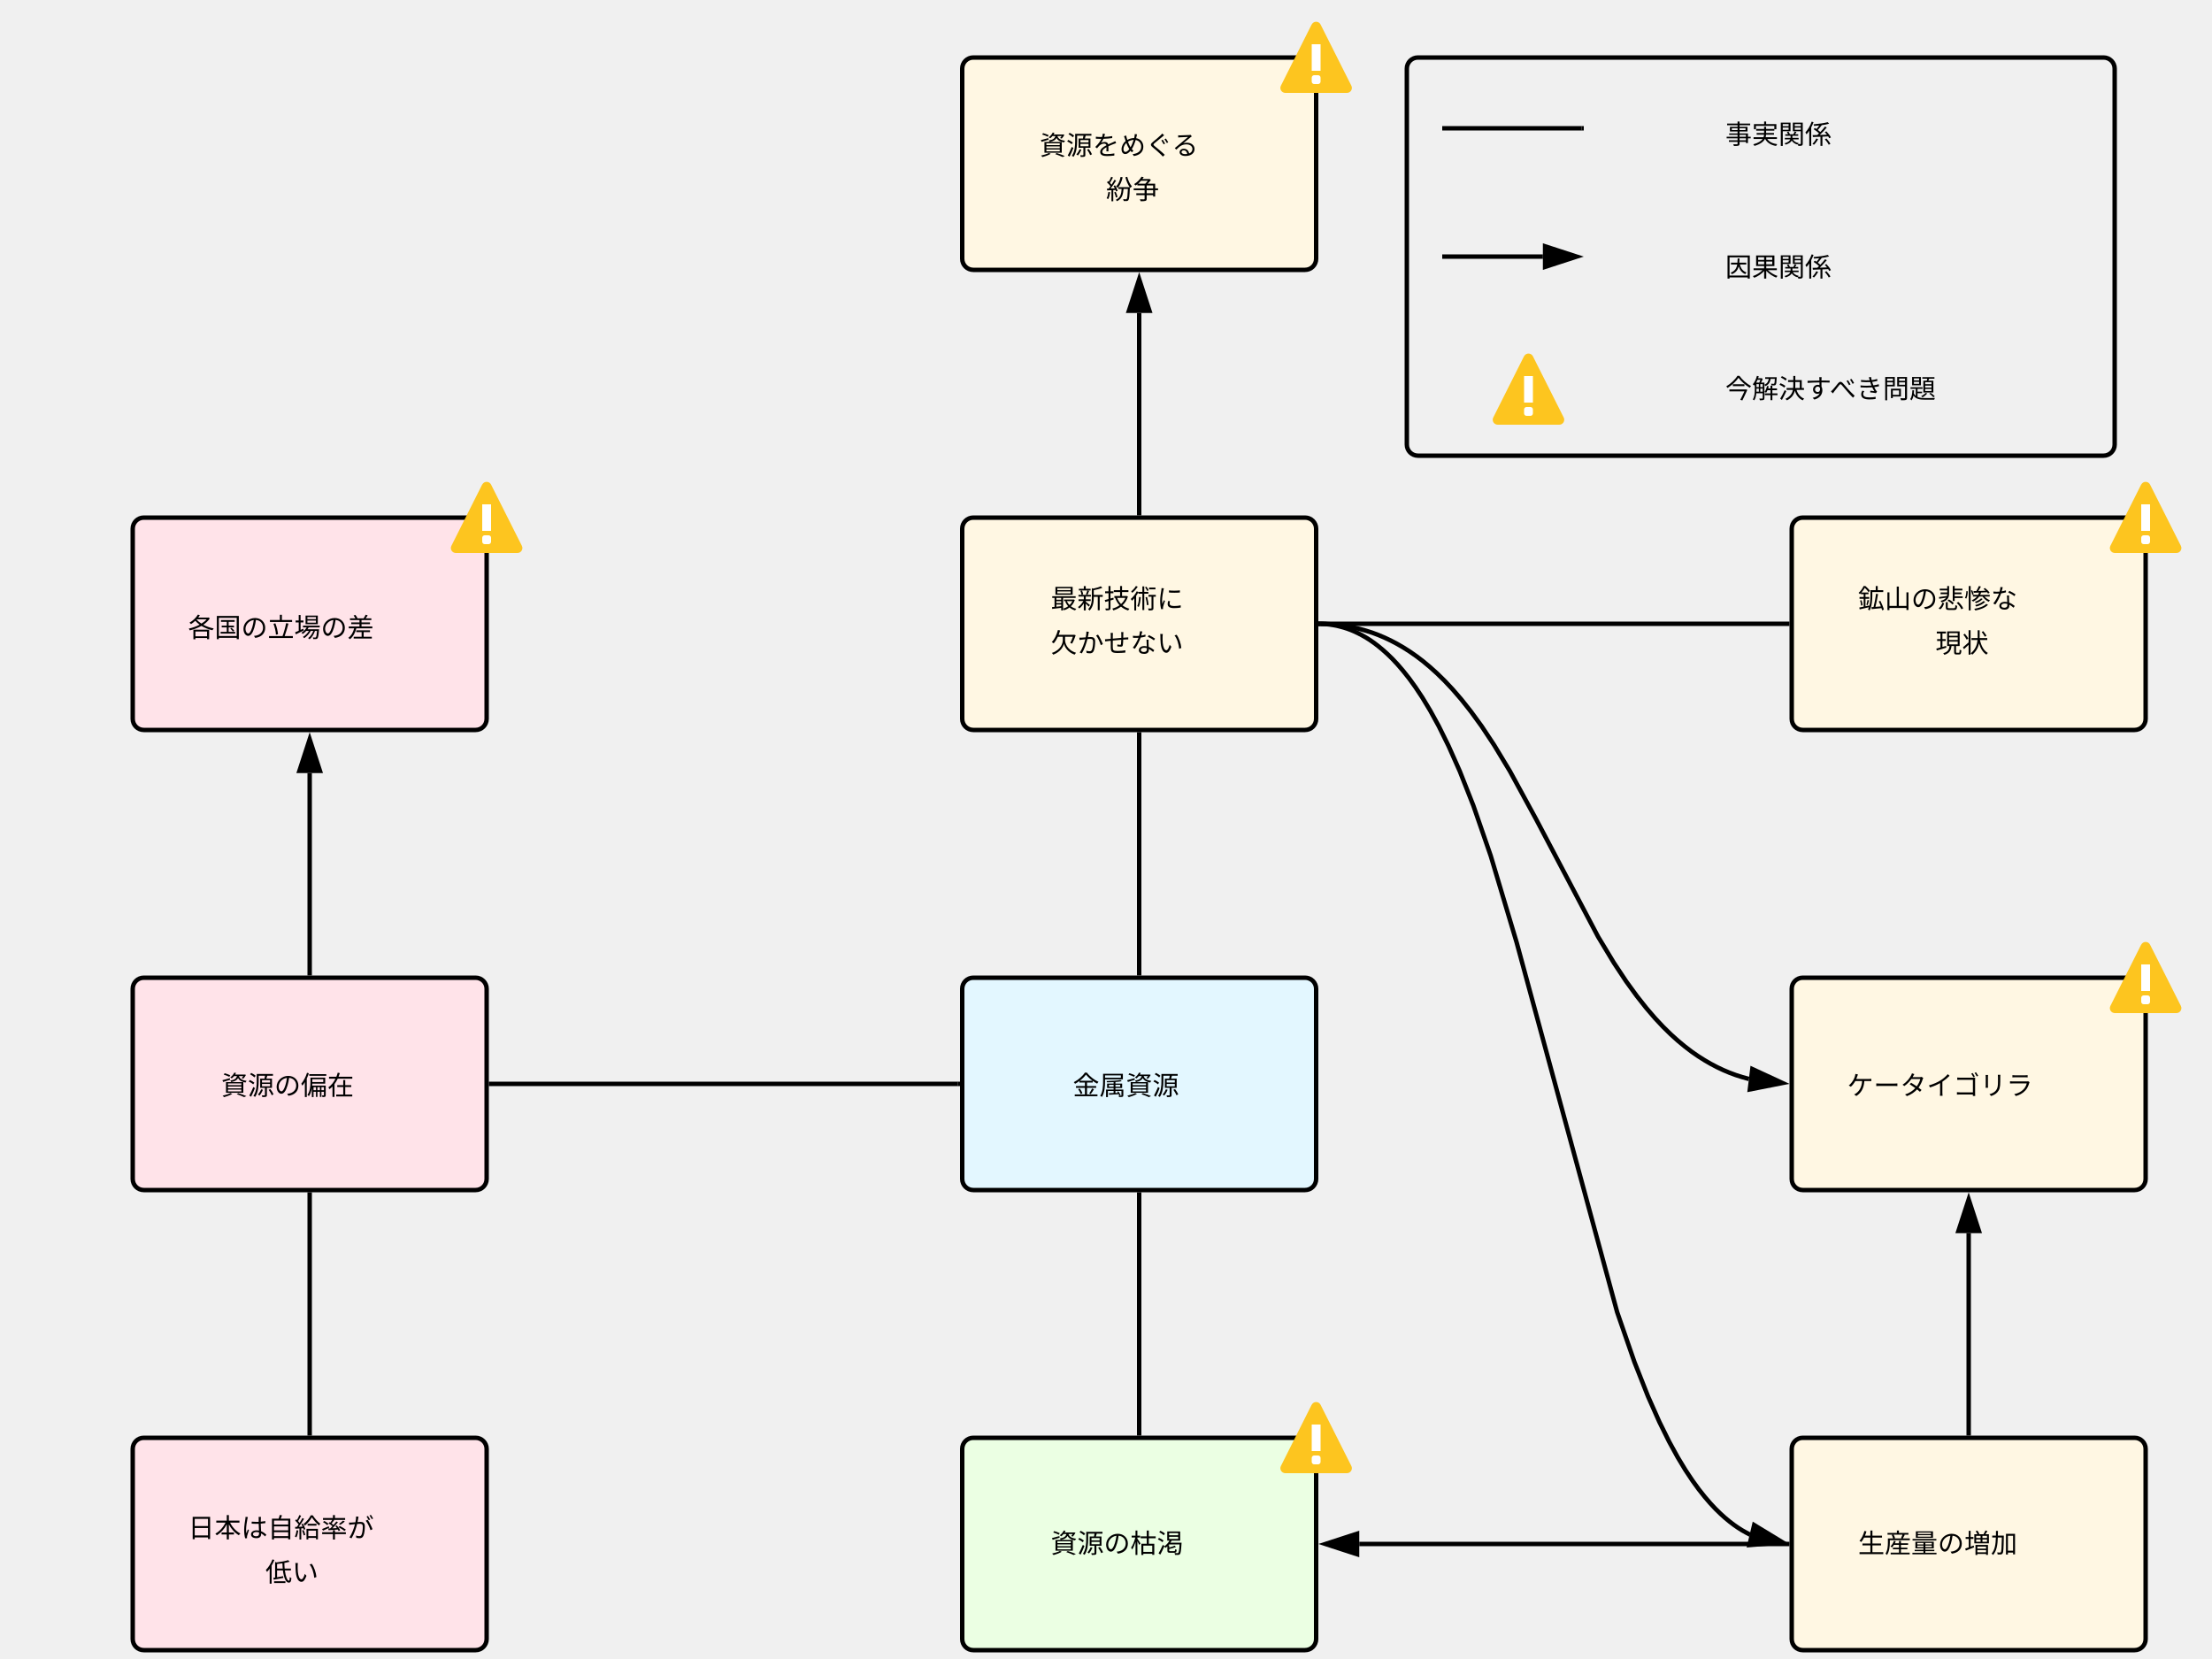
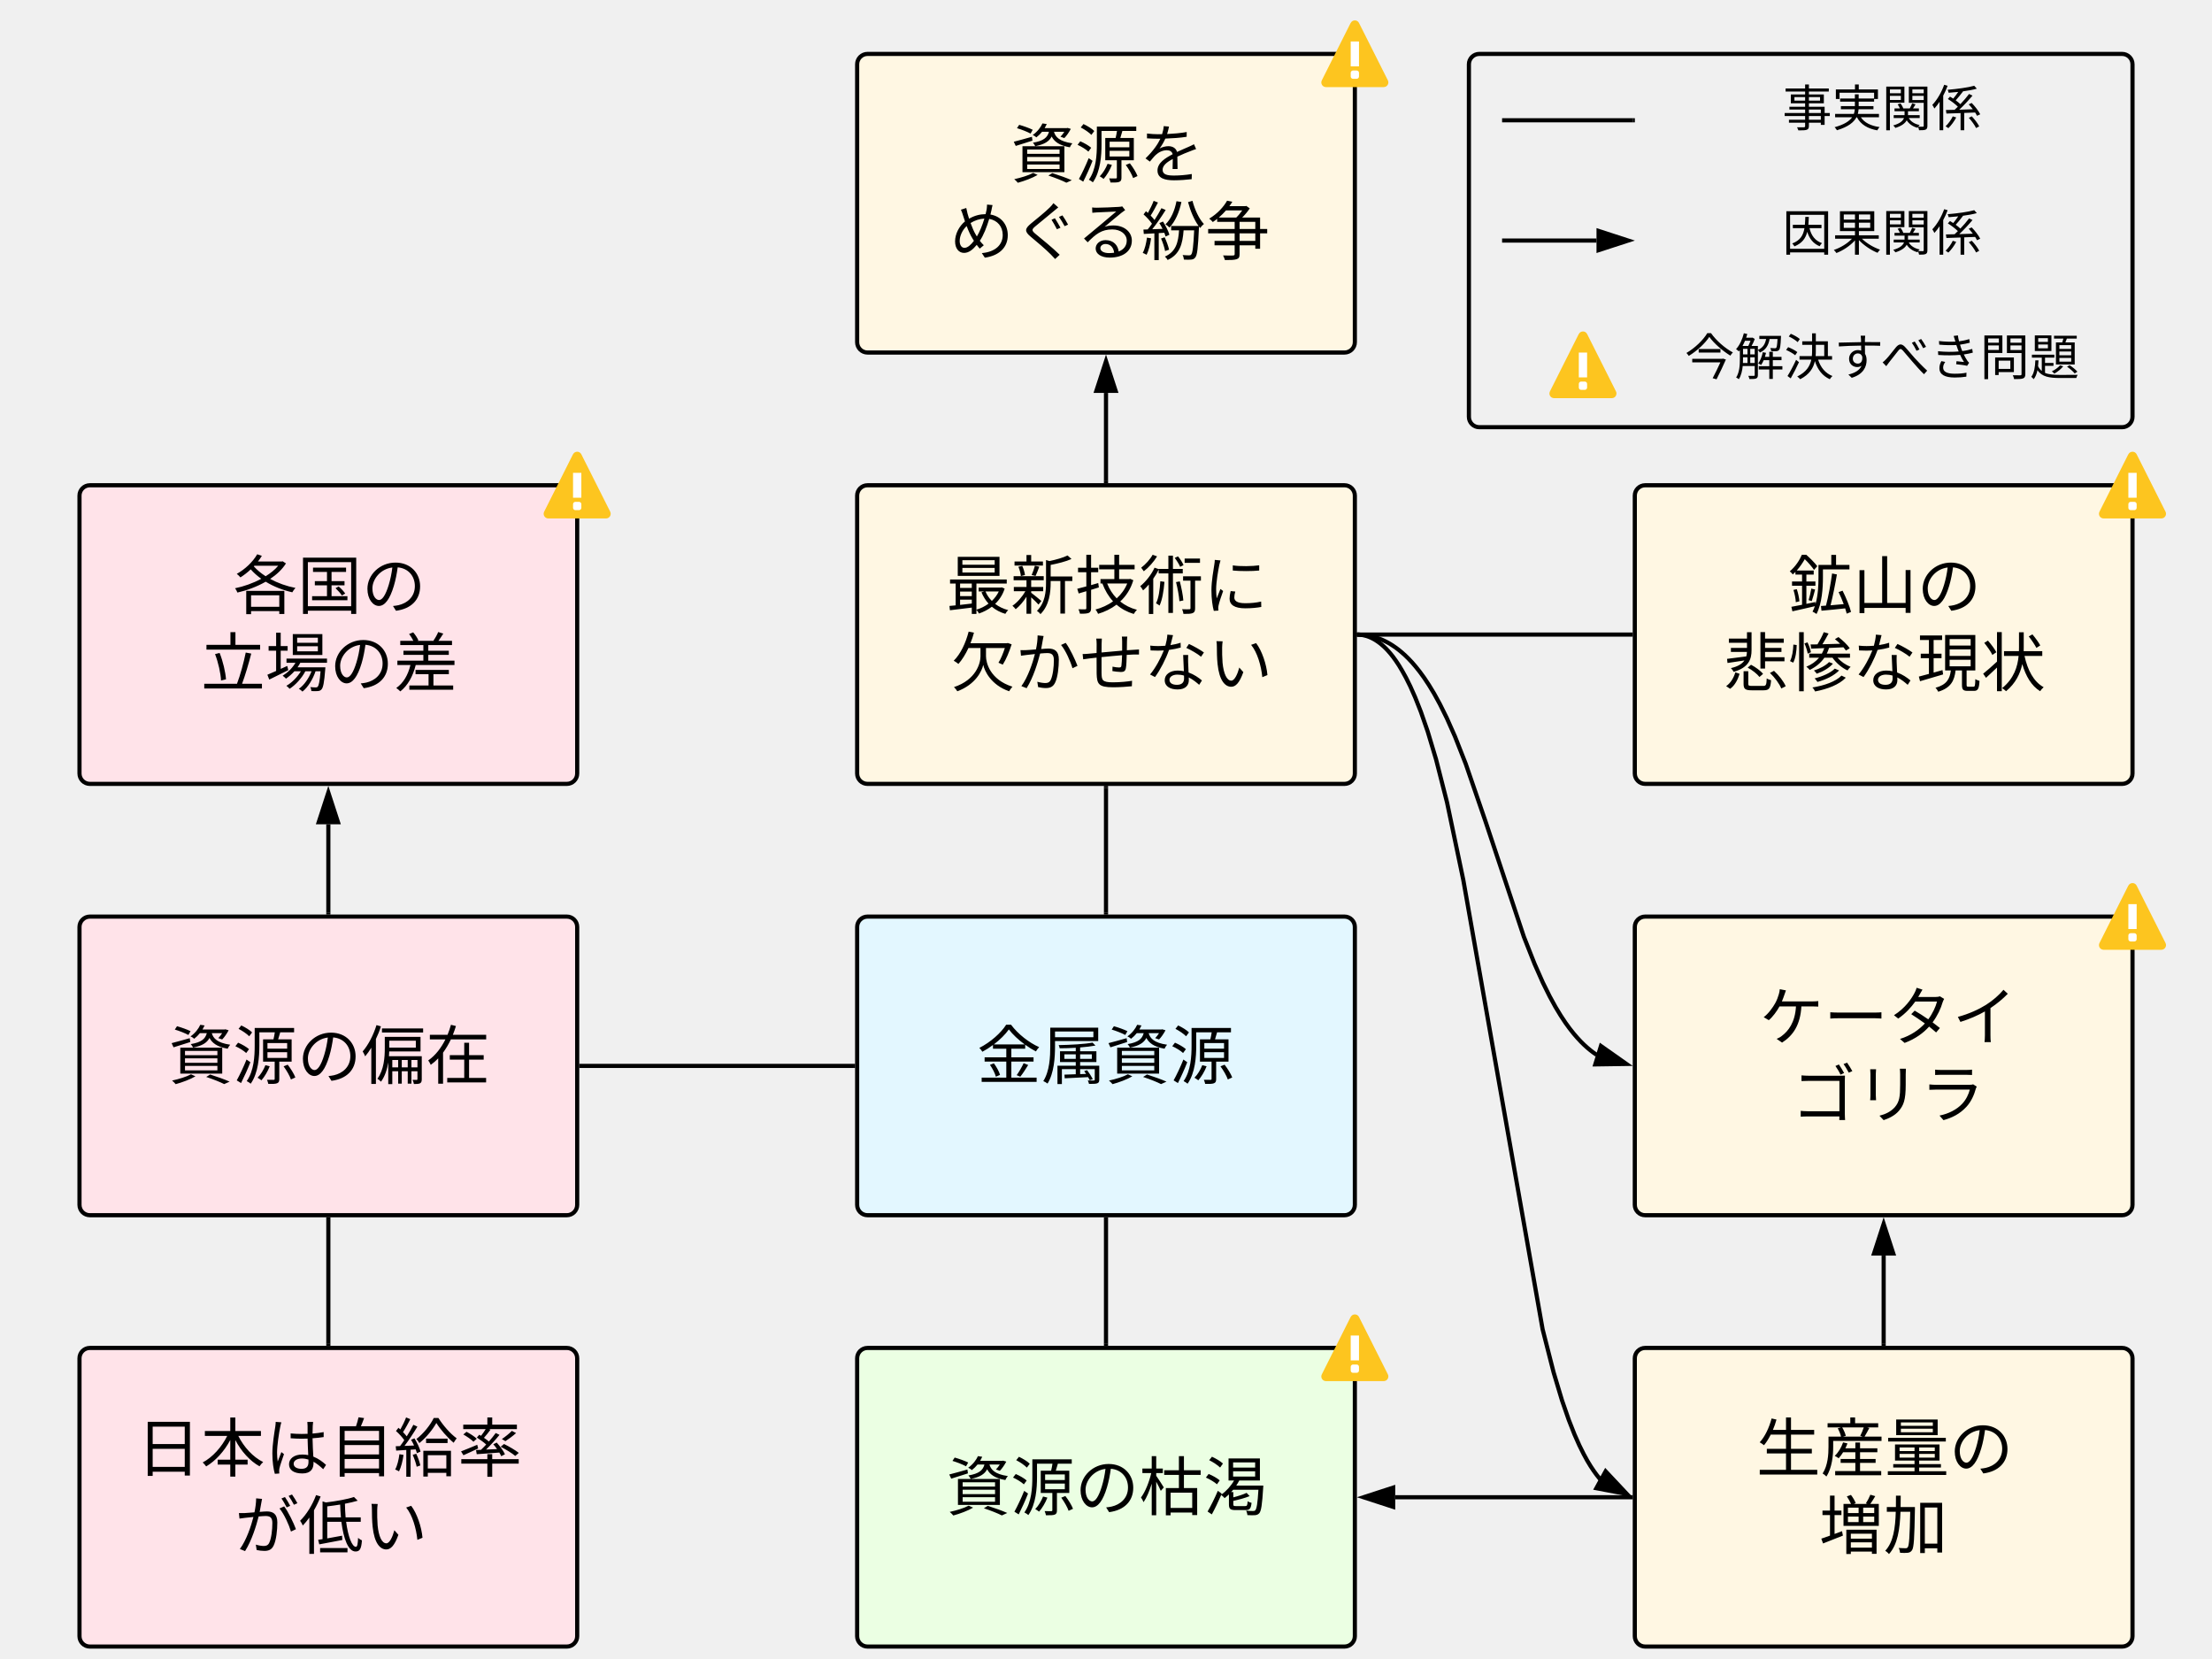
- <svg xmlns="http://www.w3.org/2000/svg" id="main" width="1000" height="750" viewBox="0, 0, 1000, 750">
-   <g transform="translate(-420 -150)">
-     <path d="M1056 181c0-2.76 2.24-5 5-5h310c2.76 0 5 2.24 5 5v170c0 2.76-2.24 5-5 5h-310c-2.76 0-5-2.24-5-5z" stroke="#000" stroke-width="2" fill-opacity="0" />
+ <svg xmlns="http://www.w3.org/2000/svg" xmlns:ns1="lucid" id="main" width="1000" height="750" viewBox="450,150,1050,800">
+   <g transform="translate(0 0)" ns1:page-tab-id="sEf9HUI1J4BPR">
+     <path d="M1150 181a5 5 0 0 1 5-5h310a5 5 0 0 1 5 5v170a5 5 0 0 1-5 5h-310a5 5 0 0 1-5-5z" stroke="#000" stroke-width="2" fill-opacity="0" />
    <a href="#s_0">
-       <path d="M855 597c0-2.76 2.24-5 5-5h150c2.76 0 5 2.24 5 5v86c0 2.76-2.24 5-5 5H860c-2.76 0-5-2.24-5-5z" stroke="#000" stroke-width="2" fill="#e3f7ff" />
-       <text transform="matrix(1,0,0,1,905,645)">金属資源</text>
+       <path d="M855 597a5 5 0 0 1 5-5h230a5 5 0 0 1 5 5v134a5 5 0 0 1-5 5H860a5 5 0 0 1-5-5z" stroke="#000" stroke-width="2" fill="#e3f7ff" />
+       <text style="font-size: 31px;" transform="matrix(1,0,0,1,875,592) translate(37.77778 78.22222)">金属資源</text>
    </a>
    <a href="#s_1">
-       <path d="M480 597c0-2.76 2.24-5 5-5h150c2.76 0 5 2.24 5 5v86c0 2.76-2.24 5-5 5H485c-2.76 0-5-2.24-5-5z" stroke="#000" stroke-width="2" fill="#ffe3e9" />
-       <text transform="matrix(1,0,0,1,520,645)">資源の偏在</text>
+       <path d="M480 597a5 5 0 0 1 5-5h230a5 5 0 0 1 5 5v134a5 5 0 0 1-5 5H485a5 5 0 0 1-5-5z" stroke="#000" stroke-width="2" fill="#ffe3e9" />
+       <text style="font-size: 31px;" transform="matrix(1,0,0,1,500,592) translate(23 78.22222)">資源の偏在</text>
    </a>
    <a href="#s_2">
-       <path d="M855 389c0-2.76 2.24-5 5-5h150c2.76 0 5 2.24 5 5v86c0 2.76-2.24 5-5 5H860c-2.76 0-5-2.24-5-5z" stroke="#000" stroke-width="2" fill="#fff7e3" />
-       <text transform="matrix(1,0,0,1,895,425)">最新技術に</text>
-       <text transform="matrix(1,0,0,1,895,445)">欠かせない</text>
+       <path d="M855 389a5 5 0 0 1 5-5h230a5 5 0 0 1 5 5v134a5 5 0 0 1-5 5H860a5 5 0 0 1-5-5z" stroke="#000" stroke-width="2" fill="#fff7e3" />
+       <text style="font-size: 31px;" transform="matrix(1,0,0,1,875,384) translate(23 59.55556)">最新技術に</text>
+       <text style="font-size: 31px;" transform="matrix(1,0,0,1,875,384) translate(25.33333 96.88889)">欠かせない</text>
    </a>
    <a href="#s_3">
-       <path d="M855 805c0-2.76 2.24-5 5-5h150c2.76 0 5 2.24 5 5v86c0 2.76-2.24 5-5 5H860c-2.76 0-5-2.24-5-5z" stroke="#000" stroke-width="2" fill="#ebffe3" />
-       <path d="M1013 785.07c.82-1.65 3.18-1.65 4 0l13.92 27.67c.75 1.5-.34 3.26-2 3.26h-27.83c-1.7 0-2.77-1.76-2.02-3.26l13.9-27.67z" fill="#fdc51f" />
-       <text transform="matrix(1,0,0,1,895,852)">資源の枯渇</text>
+       <path d="M855 805a5 5 0 0 1 5-5h230a5 5 0 0 1 5 5v134a5 5 0 0 1-5 5H860a5 5 0 0 1-5-5z" stroke="#000" stroke-width="2" fill="#ebffe3" />
+       <path d="M1093 785.07c.82-1.65 3.18-1.65 4 0l13.92 27.67c.75 1.5-.34 3.26-2 3.26h-27.83c-1.7 0-2.77-1.76-2.02-3.26l13.9-27.67z" fill="#fdc51f" />
+       <path d="M1097 794h-4v12h4v-12zm-2.88 14c-.62 0-1.12.5-1.12 1.13v1.75c0 .62.5 1.12 1.13 1.12h1.74c.63 0 1.13-.5 1.13-1.13v-1.75c0-.62-.5-1.12-1.13-1.12h-1.74z" fill="#fff" />
+       <text style="font-size: 31px;" transform="matrix(1,0,0,1,875,800) translate(23 78.22222)">資源の枯渇</text>
    </a>
-     <path d="M1017 794h-4v12h4v-12zm-2.88 14c-.62 0-1.12.5-1.12 1.13v1.75c0 .62.5 1.12 1.13 1.12h1.75c.62 0 1.12-.5 1.12-1.13v-1.75c0-.62-.5-1.12-1.13-1.12h-1.75z" fill="#fff" />
    <a href="#s_4">
-       <path d="M1230 805c0-2.76 2.24-5 5-5h150c2.76 0 5 2.24 5 5v86c0 2.76-2.24 5-5 5h-150c-2.76 0-5-2.24-5-5z" stroke="#000" stroke-width="2" fill="#fff7e3" />
-       <text transform="matrix(1,0,0,1,1260,852)">生産量の増加</text>
+       <path d="M1230 805a5 5 0 0 1 5-5h230a5 5 0 0 1 5 5v134a5 5 0 0 1-5 5h-230a5 5 0 0 1-5-5z" stroke="#000" stroke-width="2" fill="#fff7e3" />
+       <text style="font-size: 31px;" transform="matrix(1,0,0,1,1250,800) translate(38.55556 59.55556)">生産量の</text>
+       <text style="font-size: 31px;" transform="matrix(1,0,0,1,1250,800) translate(68.88889 96.88889)">増加</text>
    </a>
    <a href="#s_5">
-       <path d="M1230 597c0-2.76 2.24-5 5-5h150c2.76 0 5 2.24 5 5v86c0 2.76-2.24 5-5 5h-150c-2.76 0-5-2.24-5-5z" stroke="#000" stroke-width="2" fill="#fff7e3" />
-       <path d="M1388 577.07c.82-1.65 3.18-1.65 4 0l13.92 27.67c.75 1.5-.34 3.26-2 3.26h-27.83c-1.7 0-2.77-1.76-2.02-3.26l13.9-27.67z" fill="#fdc51f" />
-       <path d="M1392 586h-4v12h4v-12zm-2.88 14c-.62 0-1.12.5-1.12 1.13v1.75c0 .62.5 1.12 1.13 1.12h1.74c.63 0 1.13-.5 1.13-1.13v-1.75c0-.62-.5-1.12-1.13-1.12h-1.74z" fill="#fff" />
-       <text transform="matrix(1,0,0,1,1255,645)">ケータイゴリラ</text>
+       <path d="M1230 597a5 5 0 0 1 5-5h230a5 5 0 0 1 5 5v134a5 5 0 0 1-5 5h-230a5 5 0 0 1-5-5z" stroke="#000" stroke-width="2" fill="#fff7e3" />
+       <path d="M1468 577.07c.82-1.65 3.18-1.65 4 0l13.92 27.67c.75 1.5-.34 3.26-2 3.26h-27.83c-1.7 0-2.77-1.76-2.02-3.26l13.9-27.67z" fill="#fdc51f" />
+       <path d="M1472 586h-4v12h4v-12zm-2.88 14c-.62 0-1.12.5-1.12 1.13v1.75c0 .62.5 1.12 1.13 1.12h1.74c.63 0 1.13-.5 1.13-1.13v-1.75c0-.62-.5-1.12-1.13-1.12h-1.74z" fill="#fff" />
+       <text style="font-size: 31px;" transform="matrix(1,0,0,1,1250,592) translate(40.11111 59.55556)">ケータイ</text>
+       <text style="font-size: 31px;" transform="matrix(1,0,0,1,1250,592) translate(55.66667 96.88889)">ゴリラ</text>
    </a>
    <a href="#s_6">
-       <path d="M855 181c0-2.76 2.24-5 5-5h150c2.76 0 5 2.24 5 5v86c0 2.76-2.24 5-5 5H860c-2.76 0-5-2.24-5-5z" stroke="#000" stroke-width="2" fill="#fff7e3" />
-       <path d="M1013 161.07c.82-1.65 3.18-1.65 4 0l13.92 27.67c.75 1.5-.34 3.26-2 3.26h-27.83c-1.7 0-2.77-1.76-2.02-3.26l13.9-27.67z" fill="#fdc51f" />
-       <path d="M1017 170h-4v12h4v-12zm-2.88 14c-.62 0-1.12.5-1.12 1.13v1.75c0 .62.5 1.12 1.13 1.12h1.75c.62 0 1.12-.5 1.12-1.13v-1.75c0-.62-.5-1.12-1.13-1.12h-1.75z" fill="#fff" />
-       <text transform="matrix(1,0,0,1,890,220)">資源をめぐる</text>
-       <text transform="matrix(1,0,0,1,920,240)">紛争</text>
+       <path d="M855 181a5 5 0 0 1 5-5h230a5 5 0 0 1 5 5v134a5 5 0 0 1-5 5H860a5 5 0 0 1-5-5z" stroke="#000" stroke-width="2" fill="#fff7e3" />
+       <path d="M1093 161.07c.82-1.65 3.18-1.65 4 0l13.92 27.67c.75 1.5-.34 3.26-2 3.26h-27.83c-1.7 0-2.77-1.76-2.02-3.26l13.9-27.67z" fill="#fdc51f" />
+       <path d="M1097 170h-4v12h4v-12zm-2.88 14c-.62 0-1.12.5-1.12 1.13v1.75c0 .62.5 1.12 1.13 1.12h1.74c.63 0 1.13-.5 1.13-1.13v-1.75c0-.62-.5-1.12-1.13-1.12h-1.74z" fill="#fff" />
+       <text style="font-size: 31px;" transform="matrix(1,0,0,1,875,176) translate(54.11111 59.55556)">資源を</text>
+       <text style="font-size: 31px;" transform="matrix(1,0,0,1,875,176) translate(24.55556 96.88889)">めぐる紛争</text>
    </a>
    <a href="#s_7">
-       <path d="M1230 389c0-2.76 2.24-5 5-5h150c2.76 0 5 2.24 5 5v86c0 2.76-2.24 5-5 5h-150c-2.76 0-5-2.24-5-5z" stroke="#000" stroke-width="2" fill="#fff7e3" />
-       <path d="M1388 369.07c.82-1.65 3.18-1.65 4 0l13.92 27.67c.75 1.5-.34 3.26-2 3.26h-27.83c-1.7 0-2.77-1.76-2.02-3.26l13.9-27.67z" fill="#fdc51f" />
-       <path d="M1392 378h-4v12h4v-12zm-2.88 14c-.62 0-1.12.5-1.12 1.13v1.75c0 .62.5 1.12 1.13 1.12h1.74c.63 0 1.13-.5 1.13-1.13v-1.75c0-.62-.5-1.12-1.13-1.12h-1.74z" fill="#fff" />
-       <text transform="matrix(1,0,0,1,1260,425)">鉱山の悲惨な</text>
-       <text transform="matrix(1,0,0,1,1295,445)">現状</text>
+       <path d="M1230 389a5 5 0 0 1 5-5h230a5 5 0 0 1 5 5v134a5 5 0 0 1-5 5h-230a5 5 0 0 1-5-5z" stroke="#000" stroke-width="2" fill="#fff7e3" />
+       <path d="M1468 369.07c.82-1.65 3.18-1.65 4 0l13.92 27.67c.75 1.5-.34 3.26-2 3.26h-27.83c-1.7 0-2.77-1.76-2.02-3.26l13.9-27.67z" fill="#fdc51f" />
+       <path d="M1472 378h-4v12h4v-12zm-2.88 14c-.62 0-1.12.5-1.12 1.13v1.75c0 .62.5 1.12 1.13 1.12h1.74c.63 0 1.13-.5 1.13-1.13v-1.75c0-.62-.5-1.12-1.13-1.12h-1.74z" fill="#fff" />
+       <text style="font-size: 31px;" transform="matrix(1,0,0,1,1250,384) translate(54.11111 59.55556)">鉱山の</text>
+       <text style="font-size: 31px;" transform="matrix(1,0,0,1,1250,384) translate(23 96.88889)">悲惨な現状</text>
    </a>
-     <path d="M935 590V482" stroke="#000" stroke-width="2" fill="none" />
-     <path d="M936 591h-2v-1.03h2M936 482.03h-2V481h2" />
-     <path d="M935 690v108" stroke="#000" stroke-width="2" fill="none" />
-     <path d="M936 690.03h-2V689h2M936 799h-2v-1.03h2" />
-     <path d="M853 640H642" stroke="#000" stroke-width="2" fill="none" />
-     <path d="M854 641h-1.03v-2H854M642.03 641H641v-2h1.03" />
-     <path d="M1017 432.02l.7.02 1.67.1 1.64.17 1.64.25 1.6.3 1.62.4 1.62.44 1.62.52 1.63.6 1.65.7 1.68.8 1.7.9 1.77 1 1.8 1.14 1.86 1.3 1.92 1.47 2 1.66 2.12 1.9 2.22 2.16 2.34 2.5 2.5 2.9 2.7 3.4 2.9 4 3.15 4.75 3.48 5.77 3.9 7.1 4.4 8.9 5.12 11.5 6.14 15.57 7.82 22.6 11.74 39.25 45.42 167.06 7.83 22.6 6.15 15.56 5.12 11.52 4.4 8.9 3.9 7.1 3.48 5.75 3.16 4.75 2.9 4 2.7 3.4 2.5 2.9 2.34 2.5 2.22 2.16 2.1 1.9 2.02 1.67 1.93 1.47 1.87 1.3 1.8 1.14 1.76 1 1.7.9.22.1" stroke="#000" stroke-width="2" fill="none" />
-     <path d="M1017.05 431.02l-.04 2-1-.02v-2" />
-     <path d="M1225.85 847.26l-14.95 1.23 2.13-9.03z" stroke="#000" stroke-width="2" />
-     <path d="M1228 848h-193.5" stroke="#000" stroke-width="2" fill="none" />
-     <path d="M1229 849h-1.03v-2h1.03" />
-     <path d="M1019.24 848l14.26-4.64v9.28z" stroke="#000" stroke-width="2" />
-     <path d="M1073 208h62M1073.03 208H1072" stroke="#000" stroke-width="2" fill="none" />
-     <path d="M1136 209h-1.03v-2h1.03" />
-     <path d="M1017 432h211" stroke="#000" stroke-width="2" fill="none" />
-     <path d="M1017.03 433H1016v-2h1.03M1229 433h-1.03v-2h1.03" />
-     <path d="M1017 432.02l2.36.05 3.23.2 3.1.33 3.05.45 2.96.56 2.9.7 2.87.8 2.83.9 2.8 1.05 2.8 1.18 2.8 1.32 2.8 1.47 2.86 1.65 2.9 1.84 2.96 2.06 3.04 2.3 3.14 2.62 3.28 2.95 3.44 3.37 3.66 3.9 3.93 4.56 4.3 5.43 4.83 6.63 5.63 8.5 7.1 11.74 11.78 21.6 28.1 53.26 7.1 11.75 5.63 8.5 4.82 6.63 4.3 5.44 3.92 4.56 3.66 3.9 3.44 3.37 3.28 2.95 3.14 2.6 3.04 2.32 2.96 2.05 2.9 1.83 2.85 1.65 2.8 1.47 2.8 1.32 2.8 1.18 2.8 1.04 2.83.9 2.86.8.28.07" stroke="#000" stroke-width="2" fill="none" />
-     <path d="M1017.05 431.02l-.04 2-1-.02v-2" />
-     <path d="M1225.8 639.6l-14.73 2.9 1.12-9.2z" stroke="#000" stroke-width="2" />
-     <path d="M1310 798v-90.5" stroke="#000" stroke-width="2" fill="none" />
-     <path d="M1311 799h-2v-1.03h2" />
-     <path d="M1310 692.24l4.64 14.26h-9.28z" stroke="#000" stroke-width="2" />
+     <path d="M975 590.03v-60.06" stroke="#000" stroke-width="2" fill="none" />
+     <path d="M976 591.03h-2V590h2M976 530h-2v-1.03h2" />
+     <path d="M975 737.97v60.06" stroke="#000" stroke-width="2" fill="none" />
+     <path d="M976 738h-2v-1.03h2M976 799.03h-2V798h2" />
+     <path d="M853.03 664H721.97" stroke="#000" stroke-width="2" fill="none" />
+     <path d="M854.03 665H853v-2h1.03M722 665h-1.03v-2H722" />
+     <path d="M1096.97 456.04l.32.02.65.06.65.1.65.13.66.15.67.18.67.22.68.25.7.3.7.33.73.38.75.43.77.5.8.55.86.64.88.73.95.84 1 .97 1.05 1.13 1.13 1.3 1.23 1.56 1.33 1.84 1.46 2.2 1.6 2.68 1.82 3.3 2.05 4.13 2.35 5.3 2.74 6.94 3.28 9.45 4.05 13.5 5.3 20.77 7.85 37.42 38.25 216.7 5.3 20.77 4.05 13.5 3.28 9.45 2.74 6.95 2.35 5.3 2.05 4.12 1.8 3.3 1.62 2.67 1.47 2.2 1.34 1.85 1.23 1.55.56.65" stroke="#000" stroke-width="2" fill="none" />
+     <path d="M1097.02 455.02l-.04 2-1-.02v-2" />
+     <path d="M1226.2 870.44l-14.74-2.8 4.47-8.13z" stroke="#000" stroke-width="2" />
+     <path d="M1228.03 872h-113.56" stroke="#000" stroke-width="2" fill="none" />
+     <path d="M1229.03 873H1228v-2h1.03" />
+     <path d="M1099.2 872l14.27-4.64v9.28z" stroke="#000" stroke-width="2" />
+     <path d="M1167 208h62.03M1167.03 208H1166" stroke="#000" stroke-width="2" fill="none" />
+     <path d="M1230.03 209H1229v-2h1.03" />
+     <path d="M1096.97 456h131.06" stroke="#000" stroke-width="2" fill="none" />
+     <path d="M1097 457h-1.03v-2h1.03M1229.03 457H1228v-2h1.03" />
+     <path d="M1096.97 456.02h.32l1.28.1 1.27.12 1.25.2 1.23.22 1.22.3 1.22.33 1.22.4 1.22.44 1.23.52 1.25.6 1.27.65 1.3.76 1.3.84 1.38.95 1.4 1.06 1.46 1.22 1.54 1.38 1.6 1.57 1.7 1.8 1.78 2.08 1.93 2.43 2.08 2.86 2.27 3.43 2.52 4.16 2.83 5.17 3.28 6.62 3.96 8.92 5.18 13.17 9.62 28 18.42 55.4 5.2 13.16 3.95 8.92 3.28 6.62 2.83 5.17 2.52 4.16 2.27 3.43 2.08 2.86 1.93 2.43 1.8 2.08 1.68 1.8 1.6 1.57 1.53 1.38 1.45 1.2 1.4 1.07 1.37.95.2.12" stroke="#000" stroke-width="2" fill="none" />
+     <path d="M1097.02 455.02l-.04 2-1-.02v-2" />
+     <path d="M1225.94 663.05l-15 .22 2.73-8.86z" stroke="#000" stroke-width="2" />
+     <path d="M1350 798.03v-42.56" stroke="#000" stroke-width="2" fill="none" />
+     <path d="M1351 799.03h-2V798h2" />
+     <path d="M1350 740.2l4.64 14.27h-9.28z" stroke="#000" stroke-width="2" />
    <a href="#s_8">
-       <path d="M480 805c0-2.76 2.24-5 5-5h150c2.76 0 5 2.24 5 5v86c0 2.76-2.24 5-5 5H485c-2.76 0-5-2.24-5-5z" stroke="#000" stroke-width="2" fill="#ffe3e9" />
-       <text transform="matrix(1,0,0,1,505,845)">日本は自給率が</text>
-       <text transform="matrix(1,0,0,1,540,865)">低い</text>
+       <path d="M480 805a5 5 0 0 1 5-5h230a5 5 0 0 1 5 5v134a5 5 0 0 1-5 5H485a5 5 0 0 1-5-5z" stroke="#000" stroke-width="2" fill="#ffe3e9" />
+       <text style="font-size: 31px;" transform="matrix(1,0,0,1,500,800) translate(7.444444 59.55556)">日本は自給率</text>
+       <text style="font-size: 31px;" transform="matrix(1,0,0,1,500,800) translate(54.88889 96.88889)">が低い</text>
    </a>
-     <path d="M560 690v108" stroke="#000" stroke-width="2" fill="none" />
-     <path d="M561 690.03h-2V689h2M561 799h-2v-1.03h2" />
+     <path d="M600 737.97v60.06" stroke="#000" stroke-width="2" fill="none" />
+     <path d="M601 738h-2v-1.03h2M601 799.03h-2V798h2" />
    <a href="#s_9">
-       <path d="M480 389c0-2.76 2.24-5 5-5h150c2.76 0 5 2.24 5 5v86c0 2.76-2.24 5-5 5H485c-2.76 0-5-2.24-5-5z" stroke="#000" stroke-width="2" fill="#ffe3e9" />
-       <path d="M638 369.07c.82-1.65 3.18-1.65 4 0l13.92 27.67c.75 1.5-.34 3.26-2 3.26h-27.83c-1.7 0-2.77-1.76-2.02-3.26l13.9-27.67z" fill="#fdc51f" />
-       <path d="M642 378h-4v12h4v-12zm-2.88 14c-.62 0-1.12.5-1.12 1.13v1.75c0 .62.5 1.12 1.13 1.12h1.75c.62 0 1.12-.5 1.12-1.13v-1.75c0-.62-.5-1.12-1.13-1.12h-1.75z" fill="#fff" />
-       <text transform="matrix(1,0,0,1,505,438)">各国の立場の差</text>
+       <path d="M480 389a5 5 0 0 1 5-5h230a5 5 0 0 1 5 5v134a5 5 0 0 1-5 5H485a5 5 0 0 1-5-5z" stroke="#000" stroke-width="2" fill="#ffe3e9" />
+       <path d="M718 369.07c.82-1.65 3.18-1.65 4 0l13.92 27.67c.75 1.5-.34 3.26-2 3.26h-27.83c-1.7 0-2.77-1.76-2.02-3.26l13.9-27.67z" fill="#fdc51f" />
+       <path d="M722 378h-4v12h4v-12zm-2.88 14c-.62 0-1.12.5-1.12 1.13v1.75c0 .62.5 1.12 1.13 1.12h1.75c.62 0 1.12-.5 1.12-1.13v-1.75c0-.62-.5-1.12-1.13-1.12h-1.75z" fill="#fff" />
+       <text style="font-size: 31px;" transform="matrix(1,0,0,1,500,384) translate(54.11111 59.55556)">各国の</text>
+       <text style="font-size: 31px;" transform="matrix(1,0,0,1,500,384) translate(38.55556 96.88889)">立場の差</text>
    </a>
-     <path d="M560 590v-90.5" stroke="#000" stroke-width="2" fill="none" />
-     <path d="M561 591h-2v-1.03h2" />
-     <path d="M560 484.24l4.64 14.26h-9.28z" stroke="#000" stroke-width="2" />
-     <a href="#s_10">
-       <path d="M1136 181c0-2.76 2.24-5 5-5h230c2.76 0 5 2.24 5 5v50c0 2.76-2.24 5-5 5h-230c-2.76 0-5-2.24-5-5z" stroke="#000" stroke-opacity="0" stroke-width="2" fill="#fff" fill-opacity="0" />
-       <text transform="matrix(1,0,0,1,1200,215)">事実関係</text>
-     </a>
-     <a href="#s_11">
-       <path d="M1136 241c0-2.76 2.24-5 5-5h230c2.76 0 5 2.24 5 5v50c0 2.76-2.24 5-5 5h-230c-2.76 0-5-2.24-5-5z" stroke="#000" stroke-opacity="0" stroke-width="2" fill="#fff" fill-opacity="0" />
-       <text transform="matrix(1,0,0,1,1200,275)">因果関係</text>
-     </a>
-     <path d="M1136 301c0-2.76 2.24-5 5-5h230c2.76 0 5 2.24 5 5v50c0 2.76-2.24 5-5 5h-230c-2.76 0-5-2.24-5-5z" stroke="#000" stroke-opacity="0" stroke-width="2" fill="#fff" fill-opacity="0" />
-     <path d="M1109 311.07c.82-1.65 3.18-1.65 4 0l13.92 27.67c.75 1.5-.34 3.26-2 3.26h-27.83c-1.7 0-2.77-1.76-2.02-3.26l13.9-27.67z" fill="#fdc51f" />
-     <a href="#s_12">
-       <path d="M1113 320h-4v12h4v-12zm-2.88 14c-.62 0-1.12.5-1.12 1.13v1.75c0 .62.5 1.12 1.13 1.12h1.74c.63 0 1.13-.5 1.13-1.13v-1.75c0-.62-.5-1.12-1.13-1.12h-1.74z" fill="#fff" />
-       <text transform="matrix(1,0,0,1,1200,330)">今解決すべき問題</text>
-     </a>
-     <path d="M1073 266h44.5M1073.03 266H1072" stroke="#000" stroke-width="2" fill="none" />
-     <path d="M1132.76 266l-14.26 4.64v-9.28z" stroke="#000" stroke-width="2" />
-     <path d="M935 382v-90.5" stroke="#000" stroke-width="2" fill="none" />
-     <path d="M936 383h-2v-1.03h2" />
-     <path d="M935 276.24l4.64 14.26h-9.28z" stroke="#000" stroke-width="2" />
+     <path d="M600 590.03v-42.56" stroke="#000" stroke-width="2" fill="none" />
+     <path d="M601 591.03h-2V590h2" />
+     <path d="M600 532.2l4.64 14.27h-9.28z" stroke="#000" stroke-width="2" />
+     <g>
+       <path d="M1230 181a5 5 0 0 1 5-5h230a5 5 0 0 1 5 5v50a5 5 0 0 1-5 5h-230a5 5 0 0 1-5-5z" stroke="#000" stroke-opacity="0" stroke-width="2" fill="#fff" fill-opacity="0" />
+       <text style="font-size: 24px;" transform="matrix(1,0,0,1,1250,176) translate(51.11111 34.88889)">事実関係</text>
+     </g>
+     <g>
+       <path d="M1230 241a5 5 0 0 1 5-5h230a5 5 0 0 1 5 5v50a5 5 0 0 1-5 5h-230a5 5 0 0 1-5-5z" stroke="#000" stroke-opacity="0" stroke-width="2" fill="#fff" fill-opacity="0" />
+       <text style="font-size: 24px;" transform="matrix(1,0,0,1,1250,236) translate(51.11111 34.88889)">因果関係</text>
+     </g>
+     <g>
+       <path d="M1230 301a5 5 0 0 1 5-5h230a5 5 0 0 1 5 5v50a5 5 0 0 1-5 5h-230a5 5 0 0 1-5-5z" stroke="#000" stroke-opacity="0" stroke-width="2" fill="#fff" fill-opacity="0" />
+       <path d="M1203 311.07c.82-1.65 3.18-1.65 4 0l13.92 27.67c.75 1.5-.34 3.26-2 3.26h-27.83c-1.7 0-2.77-1.76-2.02-3.26l13.9-27.67z" fill="#fdc51f" />
+       <path d="M1207 320h-4v12h4v-12zm-2.88 14c-.62 0-1.12.5-1.12 1.13v1.75c0 .62.5 1.12 1.13 1.12h1.74c.63 0 1.13-.5 1.13-1.13v-1.75c0-.62-.5-1.12-1.13-1.12h-1.74z" fill="#fff" />
+       <text style="font-size: 24px;" transform="matrix(1,0,0,1,1250,296) translate(4.055556 34.88889)">今解決すべき問題</text>
+     </g>
+     <path d="M1167 266h44.53M1167.03 266H1166" stroke="#000" stroke-width="2" fill="none" />
+     <path d="M1226.8 266l-14.27 4.64v-9.28z" stroke="#000" stroke-width="2" />
+     <path d="M975 382.03v-42.56" stroke="#000" stroke-width="2" fill="none" />
+     <path d="M976 383.03h-2V382h2" />
+     <path d="M975 324.2l4.64 14.27h-9.28z" stroke="#000" stroke-width="2" />
  </g>
</svg>
